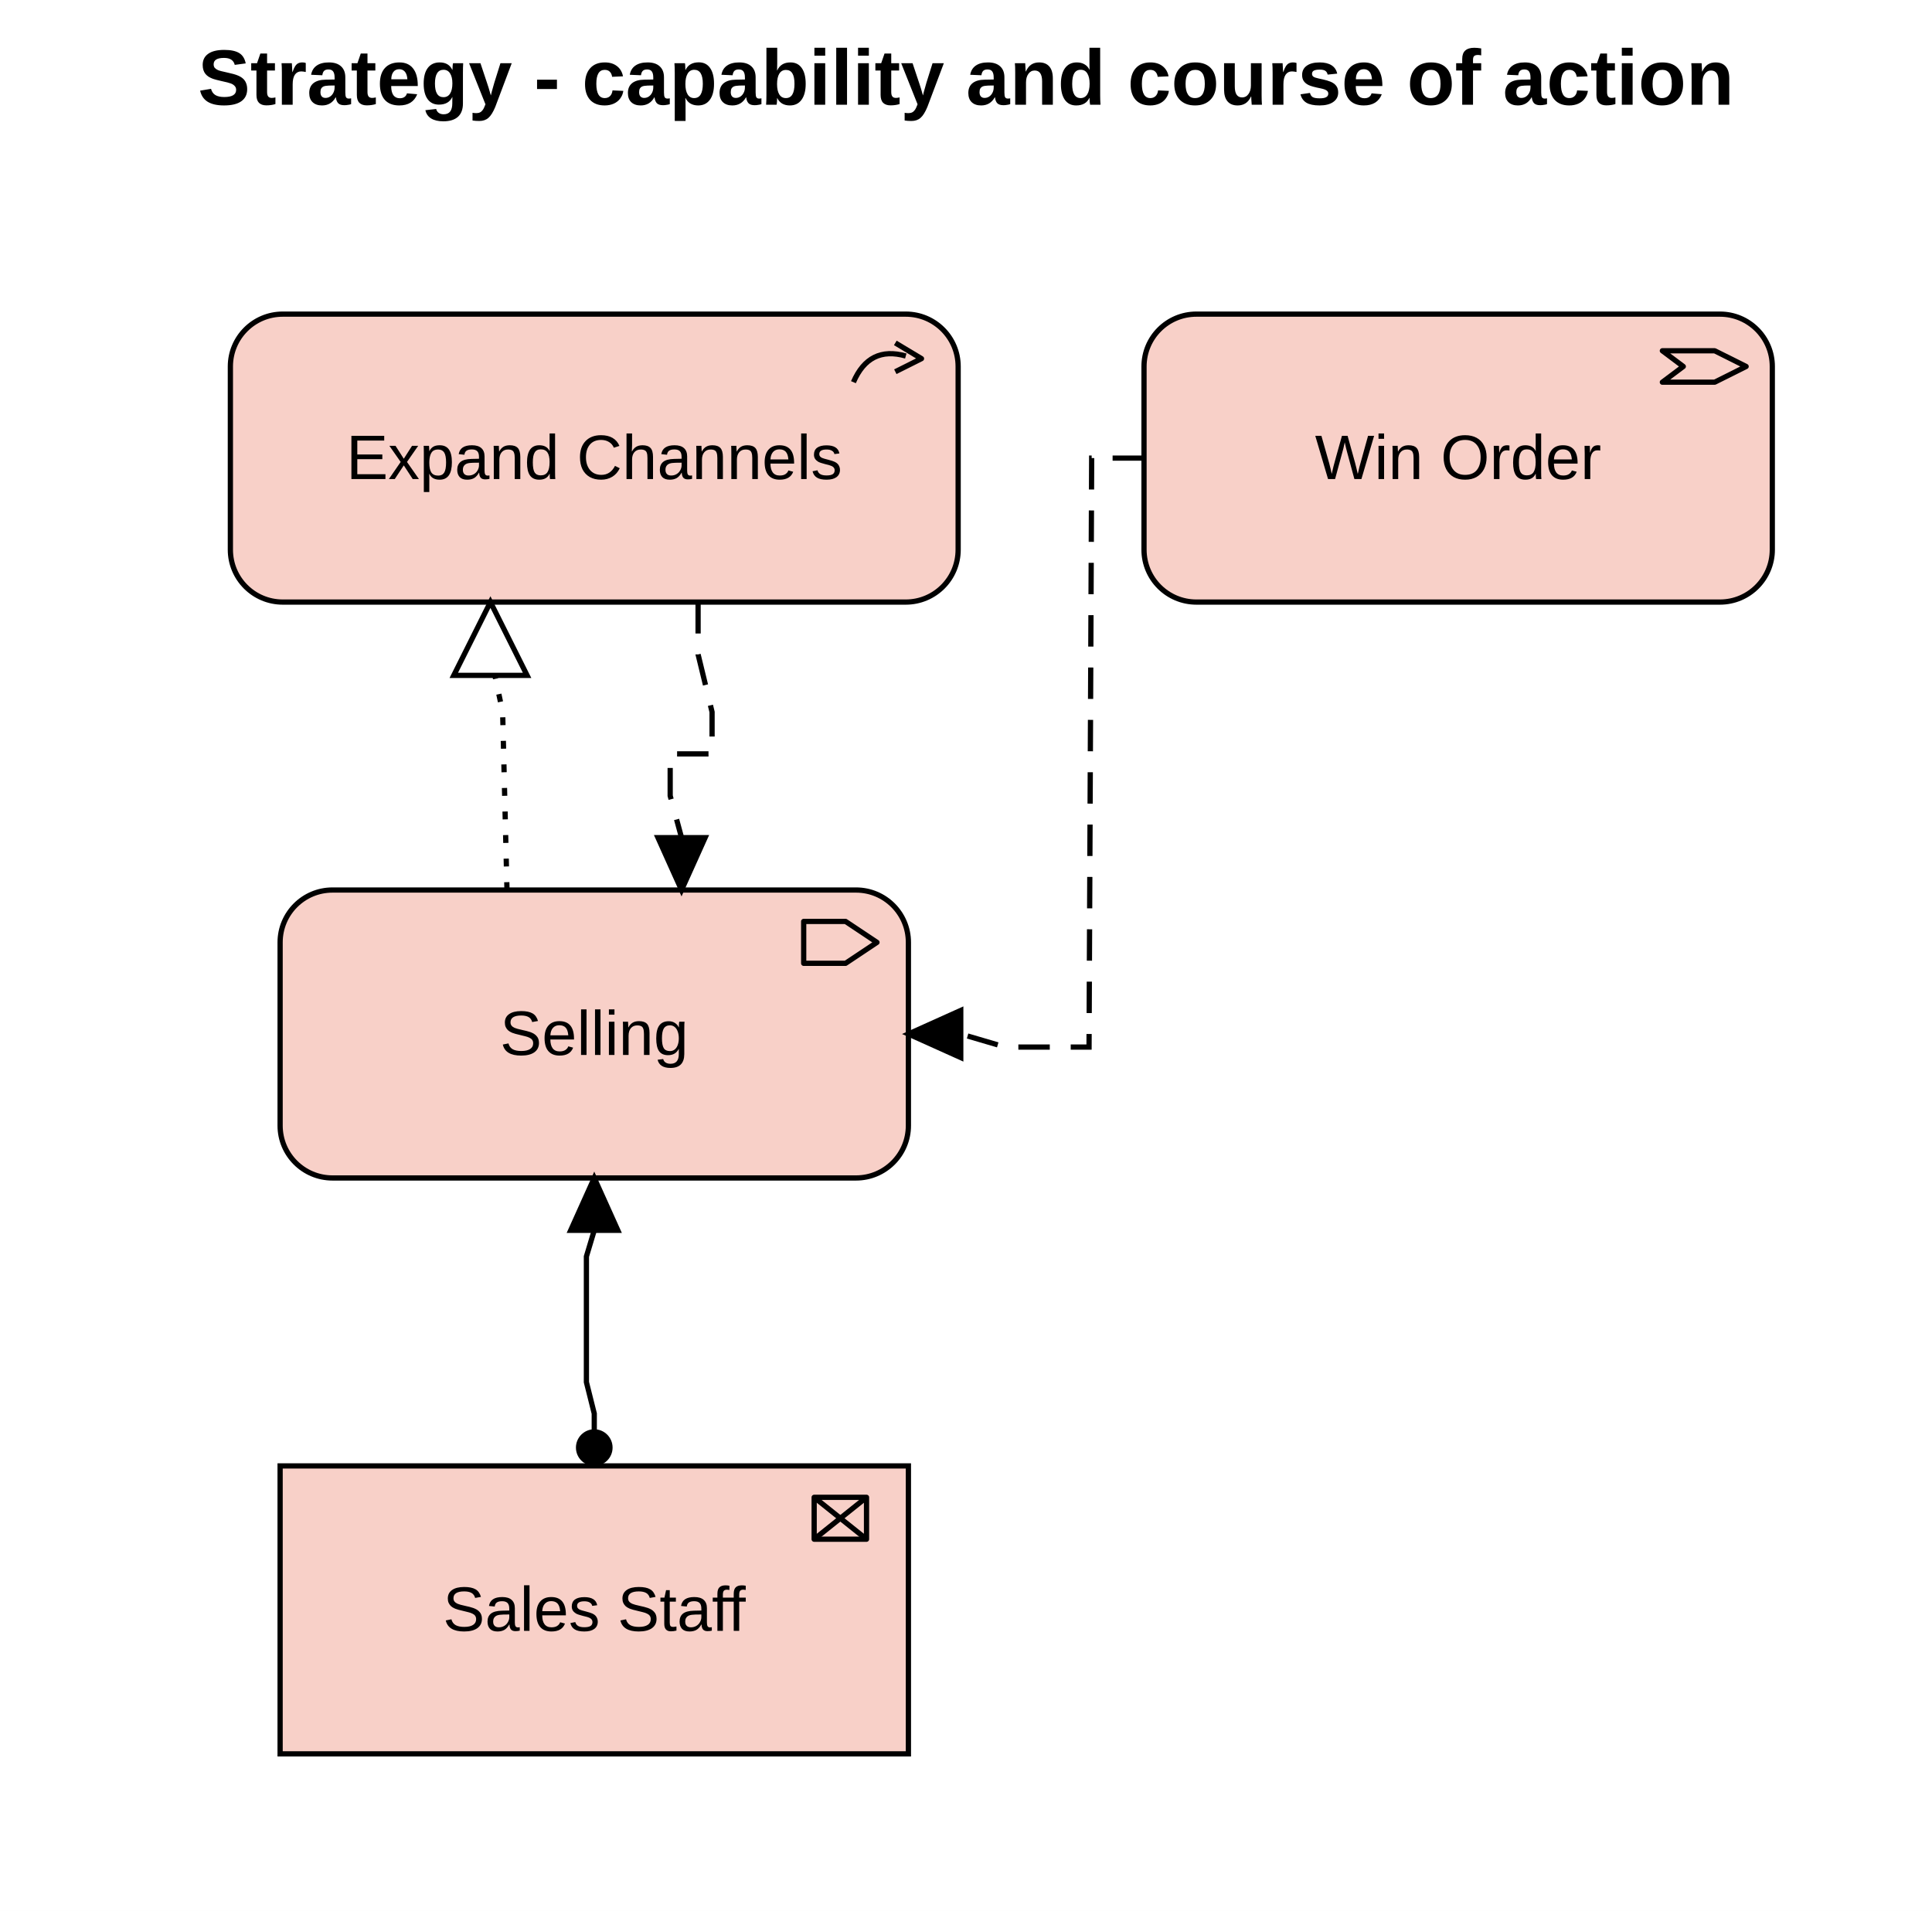
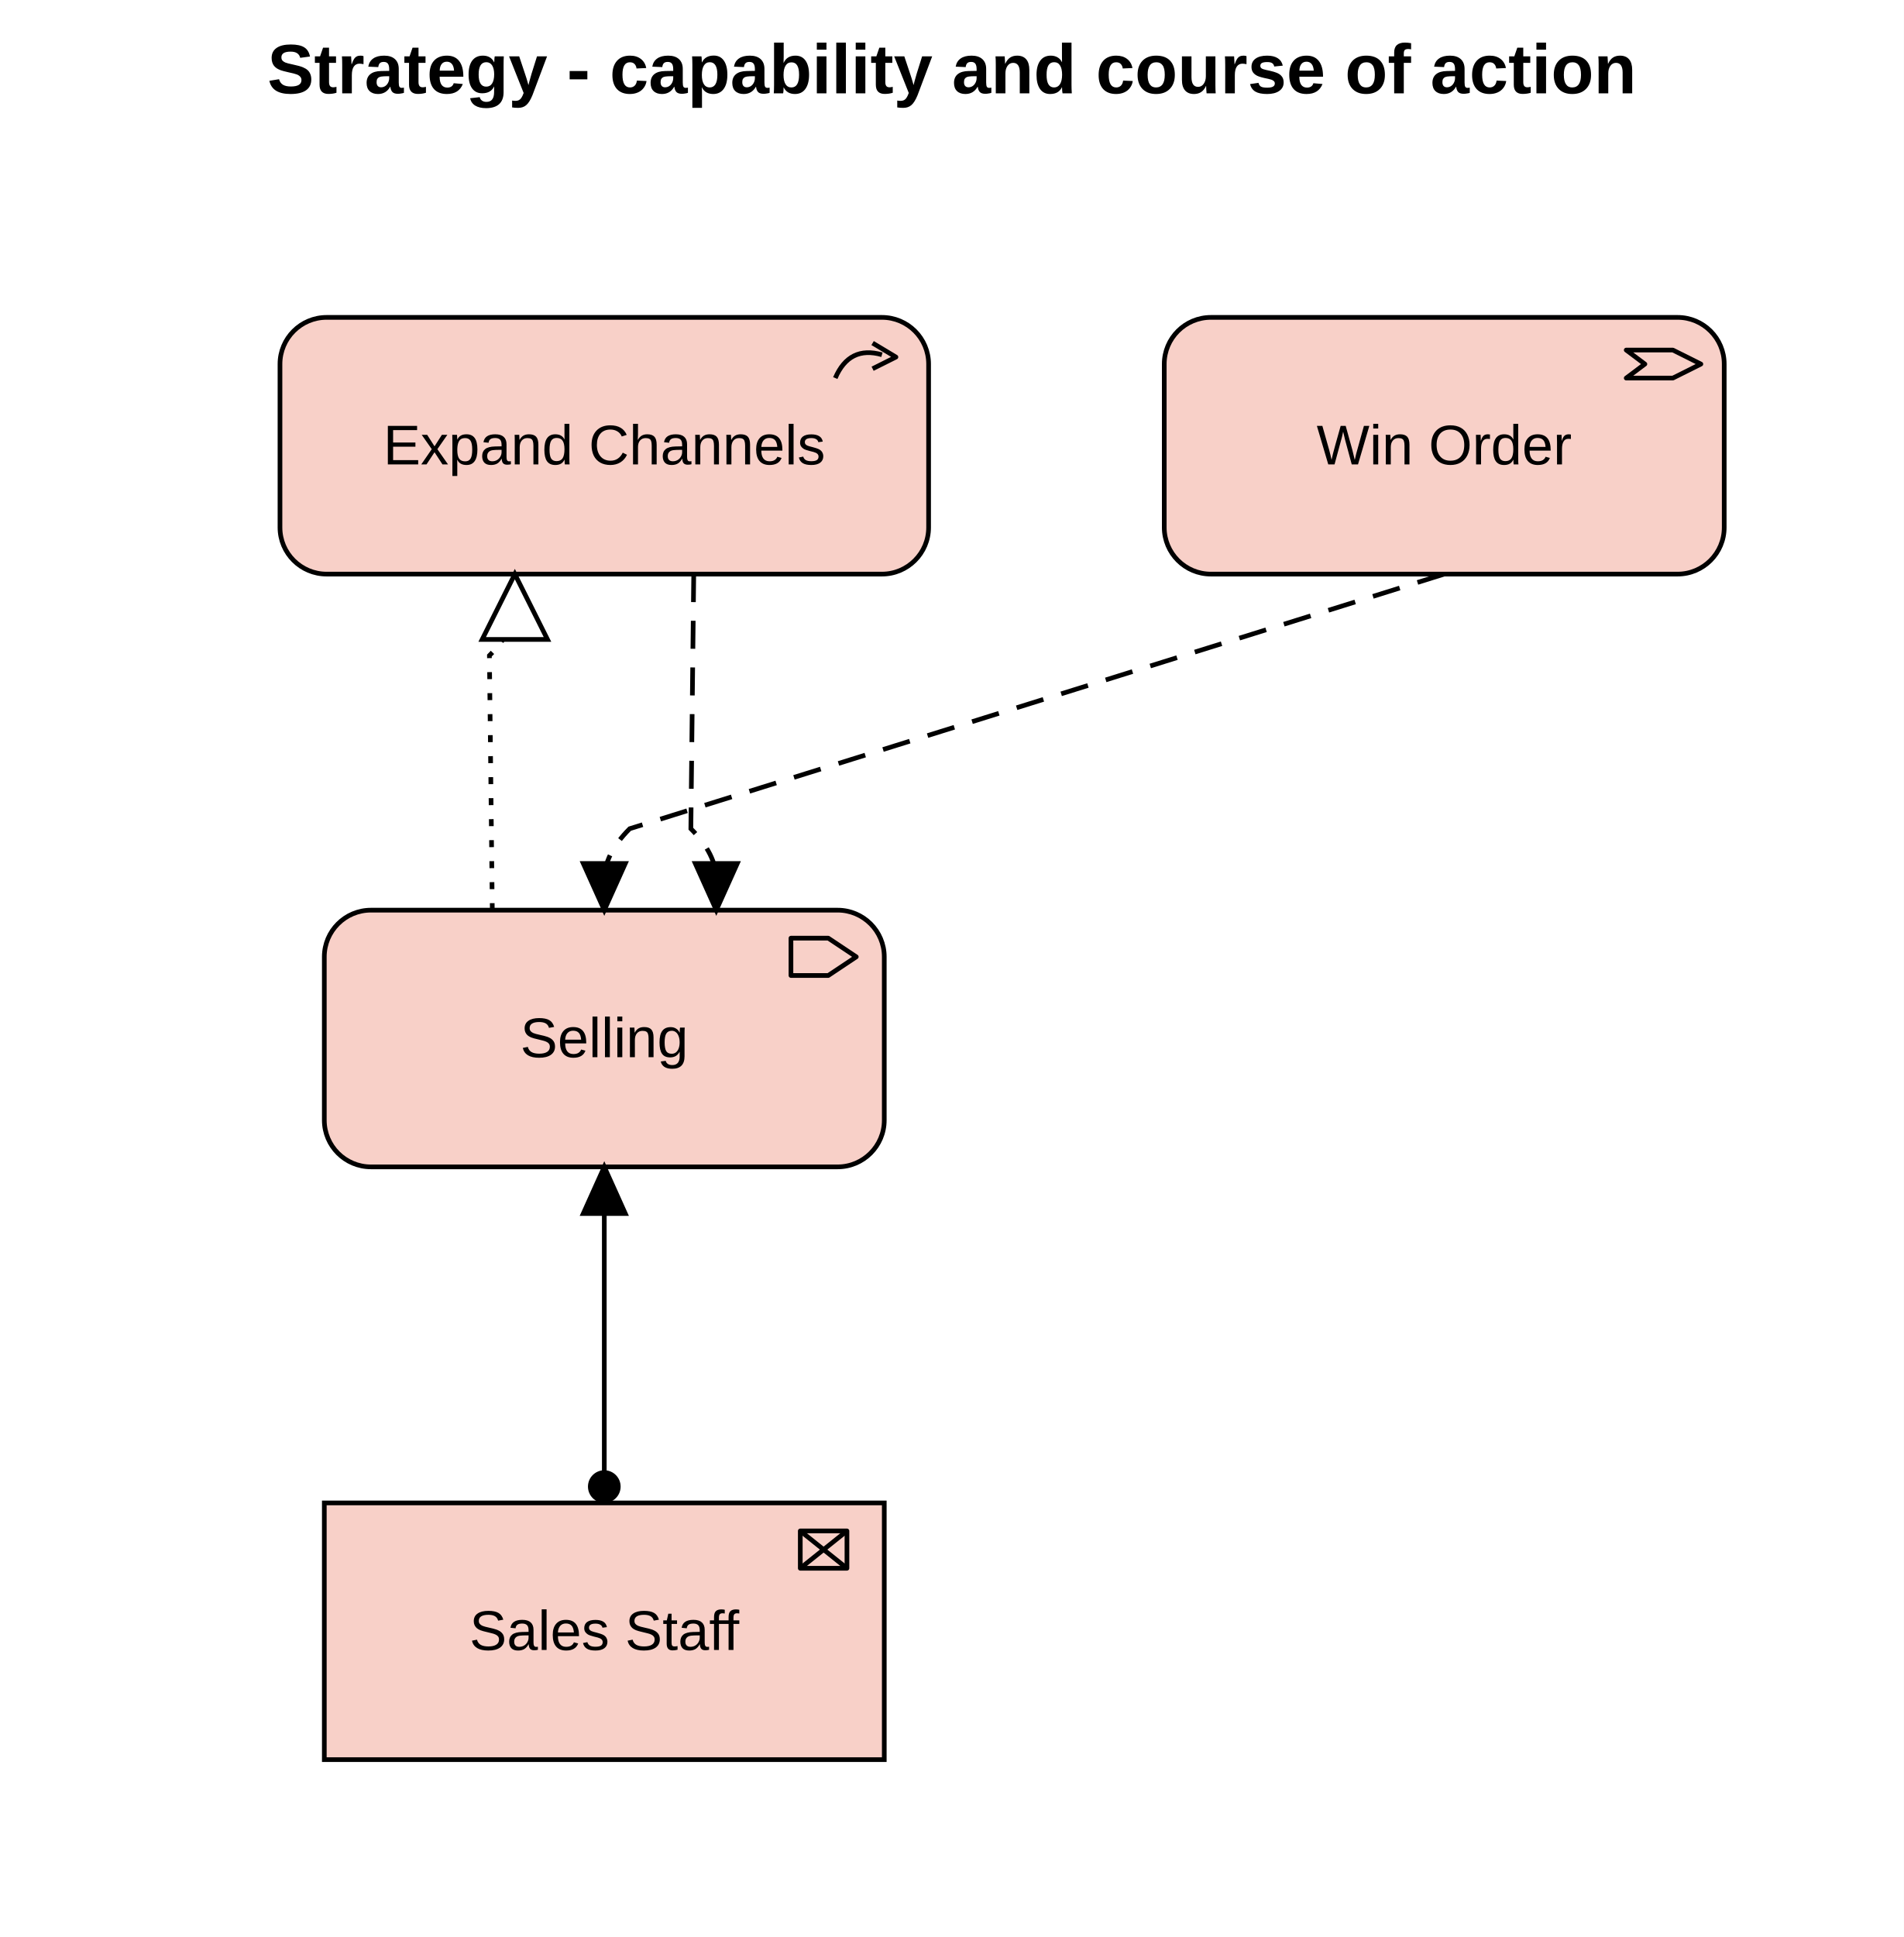
- <svg xmlns="http://www.w3.org/2000/svg" width="369" height="365" viewBox="0 0 369 365" font-family="Arial, Helvetica, sans-serif" font-size="12">
-   <rect x="0" y="0" width="369" height="365" fill="#ffffff" />
-   <text x="184.5" y="20" text-anchor="middle" font-size="15" font-weight="bold">Strategy - capability and course of action</text>
+ <svg xmlns="http://www.w3.org/2000/svg" width="408" height="415" viewBox="0 0 408 415" font-family="Arial, Helvetica, sans-serif" font-size="12">
+   <rect x="0" y="0" width="408" height="415" fill="#ffffff" />
+   <text x="204" y="20" text-anchor="middle" font-size="15" font-weight="bold">Strategy - capability and course of action</text>
  <g transform="translate(10,40)">
    <g class="element resource" data-id="staff">
-       <rect fill="#F8D0C8" stroke="#000000" stroke-width="1" x="43.5" y="240" width="120" height="55" rx="0" ry="0" />
+       <rect fill="#F8D0C8" stroke="#000000" stroke-width="1" x="59.5" y="282" width="120" height="55" rx="0" ry="0" />
      <g stroke="#000" stroke-width="1" stroke-linejoin="round" fill="none">
-         <rect x="145.5" y="246" width="10" height="8" />
-         <line x1="145.5" y1="246" x2="155.5" y2="254" />
-         <line x1="155.5" y1="246" x2="145.5" y2="254" />
+         <rect x="161.5" y="288" width="10" height="8" />
+         <line x1="161.5" y1="288" x2="171.5" y2="296" />
+         <line x1="171.5" y1="288" x2="161.5" y2="296" />
      </g>
-       <text x="103.5" y="271.5" text-anchor="middle">Sales Staff</text>
+       <text x="119.5" y="313.5" text-anchor="middle">Sales Staff</text>
    </g>
    <g class="element capability" data-id="sellingCap">
-       <rect fill="#F8D0C8" stroke="#000000" stroke-width="1" x="43.5" y="130" width="120" height="55" rx="10" ry="10" />
-       <path stroke="#000" stroke-width="1" stroke-linejoin="round" fill="none" d="M143.5,136 H151.5 L157.5,140 L151.5,144 H143.5 Z" />
-       <text x="103.5" y="161.5" text-anchor="middle">Selling</text>
+       <rect fill="#F8D0C8" stroke="#000000" stroke-width="1" x="59.5" y="155" width="120" height="55" rx="10" ry="10" />
+       <path stroke="#000" stroke-width="1" stroke-linejoin="round" fill="none" d="M159.5,161 H167.5 L173.5,165 L167.5,169 H159.5 Z" />
+       <text x="119.5" y="186.5" text-anchor="middle">Selling</text>
    </g>
    <g class="element value-stream" data-id="winOrder">
-       <rect fill="#F8D0C8" stroke="#000000" stroke-width="1" x="208.5" y="20" width="120" height="55" rx="10" ry="10" />
-       <path stroke="#000" stroke-width="1" stroke-linejoin="round" fill="none" d="M307.5,27 H317.5 L323.5,30 L317.5,33 H307.5 L311.5,30 Z" />
-       <text x="268.5" y="51.5" text-anchor="middle">Win Order</text>
+       <rect fill="#F8D0C8" stroke="#000000" stroke-width="1" x="239.5" y="28" width="120" height="55" rx="10" ry="10" />
+       <path stroke="#000" stroke-width="1" stroke-linejoin="round" fill="none" d="M338.5,35 H348.5 L354.5,38 L348.5,41 H338.5 L342.5,38 Z" />
+       <text x="299.5" y="59.5" text-anchor="middle">Win Order</text>
    </g>
    <g class="element course-of-action" data-id="expand">
-       <rect fill="#F8D0C8" stroke="#000000" stroke-width="1" x="34" y="20" width="139" height="55" rx="10" ry="10" />
+       <rect fill="#F8D0C8" stroke="#000000" stroke-width="1" x="50" y="28" width="139" height="55" rx="10" ry="10" />
      <g stroke="#000" stroke-width="1" stroke-linejoin="round" fill="none">
-         <path d="M153,33 Q156,26 163,28" />
-         <path d="M161,25.5 L166,28.5 L161,31" />
+         <path d="M169,41 Q172,34 179,36" />
+         <path d="M177,33.5 L182,36.5 L177,39" />
      </g>
-       <text x="103.5" y="51.5" text-anchor="middle">Expand Channels</text>
+       <text x="119.5" y="59.5" text-anchor="middle">Expand Channels</text>
    </g>
    <g class="relationship assignment" data-source="staff" data-target="sellingCap">
-       <path d="M103.5,240L103.5,230L102,224L102,200L103.5,195L103.5,185" fill="none" stroke="#000" stroke-width="1" />
-       <circle cx="103.5" cy="236.5" r="3.5" fill="#000" />
-       <path d="M103.5,185 L108,195 L99,195 Z" fill="#000" stroke="#000" stroke-width="1" />
+       <path d="M119.5,282L119.5,227.45Q119.5,222 119.5,216.55L119.5,210" fill="none" stroke="#000" stroke-width="1" />
+       <circle cx="119.5" cy="278.5" r="3.5" fill="#000" />
+       <path d="M119.5,210 L124,220 L115,220 Z" fill="#000" stroke="#000" stroke-width="1" />
    </g>
    <g class="relationship realization" data-source="sellingCap" data-target="expand">
-       <path d="M86.83,130L86,96L83.67,85L83.67,75" fill="none" stroke="#000" stroke-width="1" stroke-dasharray="1.5 3" />
-       <path d="M83.67,75 L90.67,89 L76.67,89 Z" fill="#fff" stroke="#000" stroke-width="1" />
+       <path d="M95.5,155L94.88,100.45Q100.33,95 100.33,89.55L100.33,83" fill="none" stroke="#000" stroke-width="1" stroke-dasharray="1.5 3" />
+       <path d="M100.33,83 L107.33,97 L93.33,97 Z" fill="#fff" stroke="#000" stroke-width="1" />
    </g>
    <g class="relationship flow" data-source="winOrder" data-target="sellingCap">
-       <path d="M208.5,47.5L198.5,47.5L198,160L182,160L173.5,157.5L163.5,157.5" fill="none" stroke="#000" stroke-width="1" stroke-dasharray="6 4" />
-       <path d="M163.5,157.5 L173.5,153 L173.5,162 Z" fill="#000" stroke="#000" stroke-width="1" />
+       <path d="M299.5,83L124.95,137.55Q119.5,143 119.5,148.45L119.5,155" fill="none" stroke="#000" stroke-width="1" stroke-dasharray="6 4" />
+       <path d="M119.5,155 L115,145 L124,145 Z" fill="#000" stroke="#000" stroke-width="1" />
    </g>
    <g class="relationship flow" data-source="expand" data-target="sellingCap">
-       <path d="M123.33,75L123.33,85L126,96L126,104L118,104L118,112L120.17,120L120.17,130" fill="none" stroke="#000" stroke-width="1" stroke-dasharray="6 4" />
-       <path d="M120.17,130 L115.67,120 L124.67,120 Z" fill="#000" stroke="#000" stroke-width="1" />
+       <path d="M138.67,83L138.05,137.55Q143.5,143 143.5,148.45L143.5,155" fill="none" stroke="#000" stroke-width="1" stroke-dasharray="6 4" />
+       <path d="M143.5,155 L139,145 L148,145 Z" fill="#000" stroke="#000" stroke-width="1" />
    </g>
  </g>
</svg>
